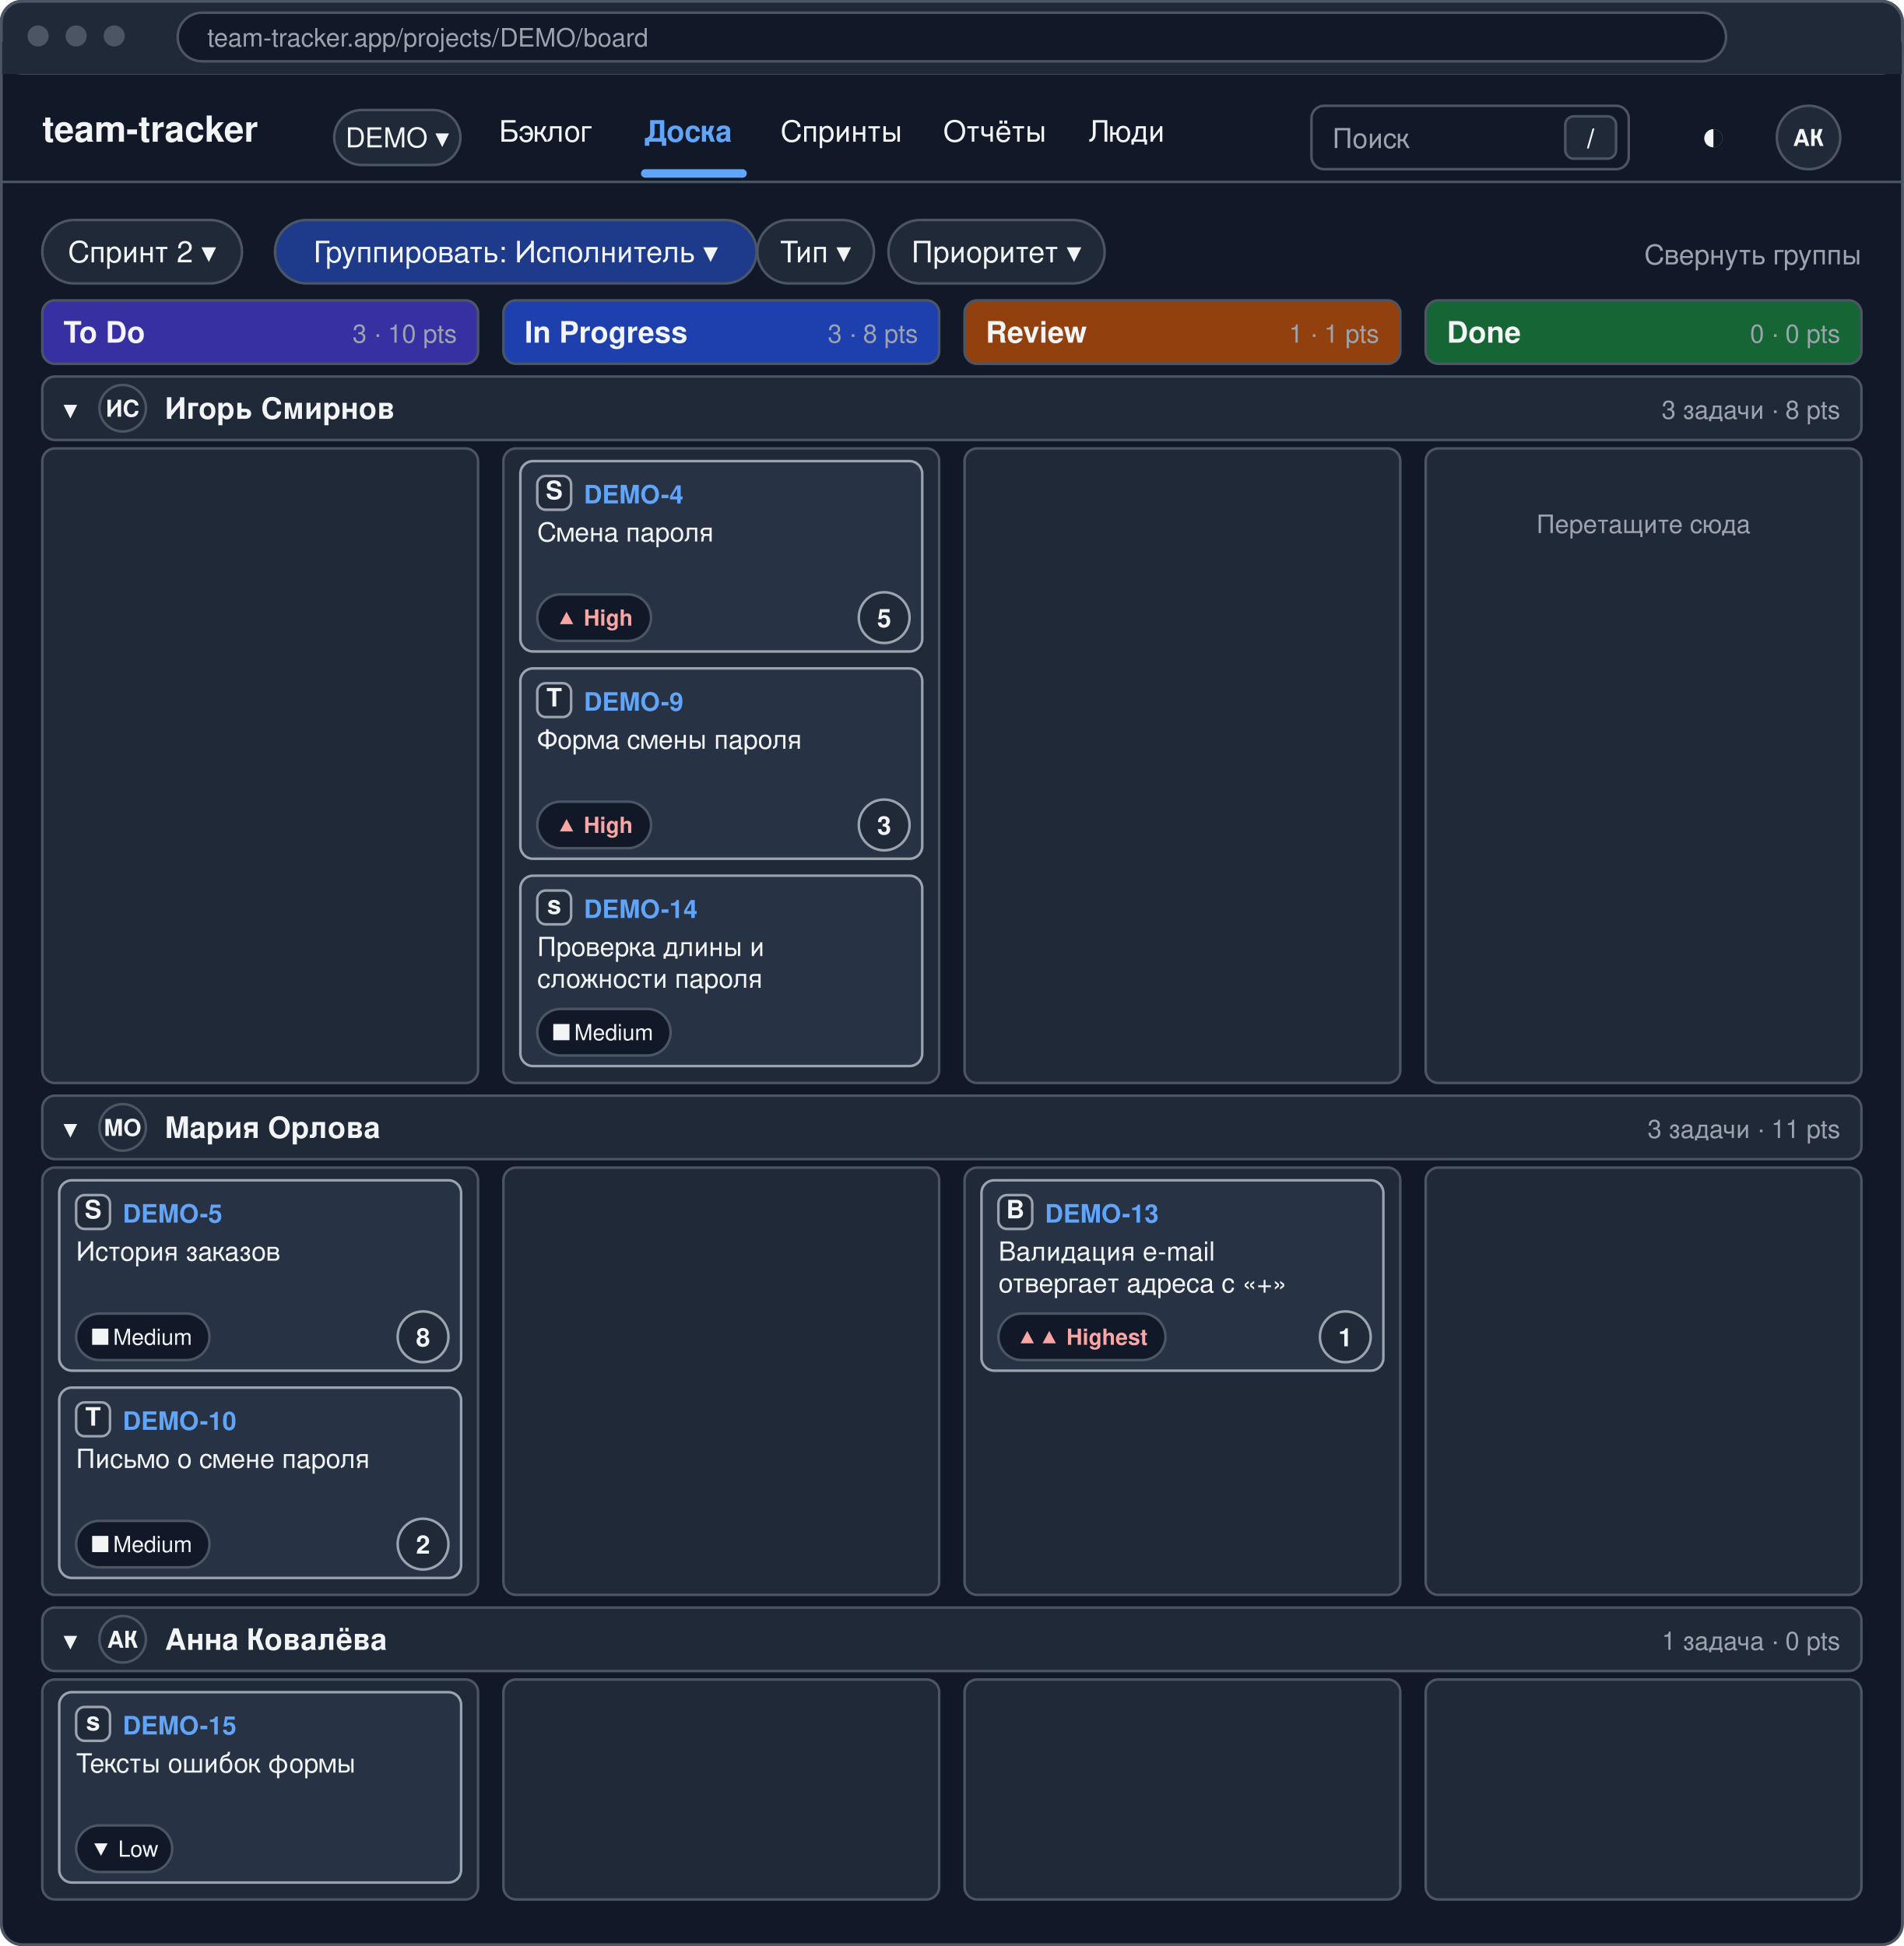
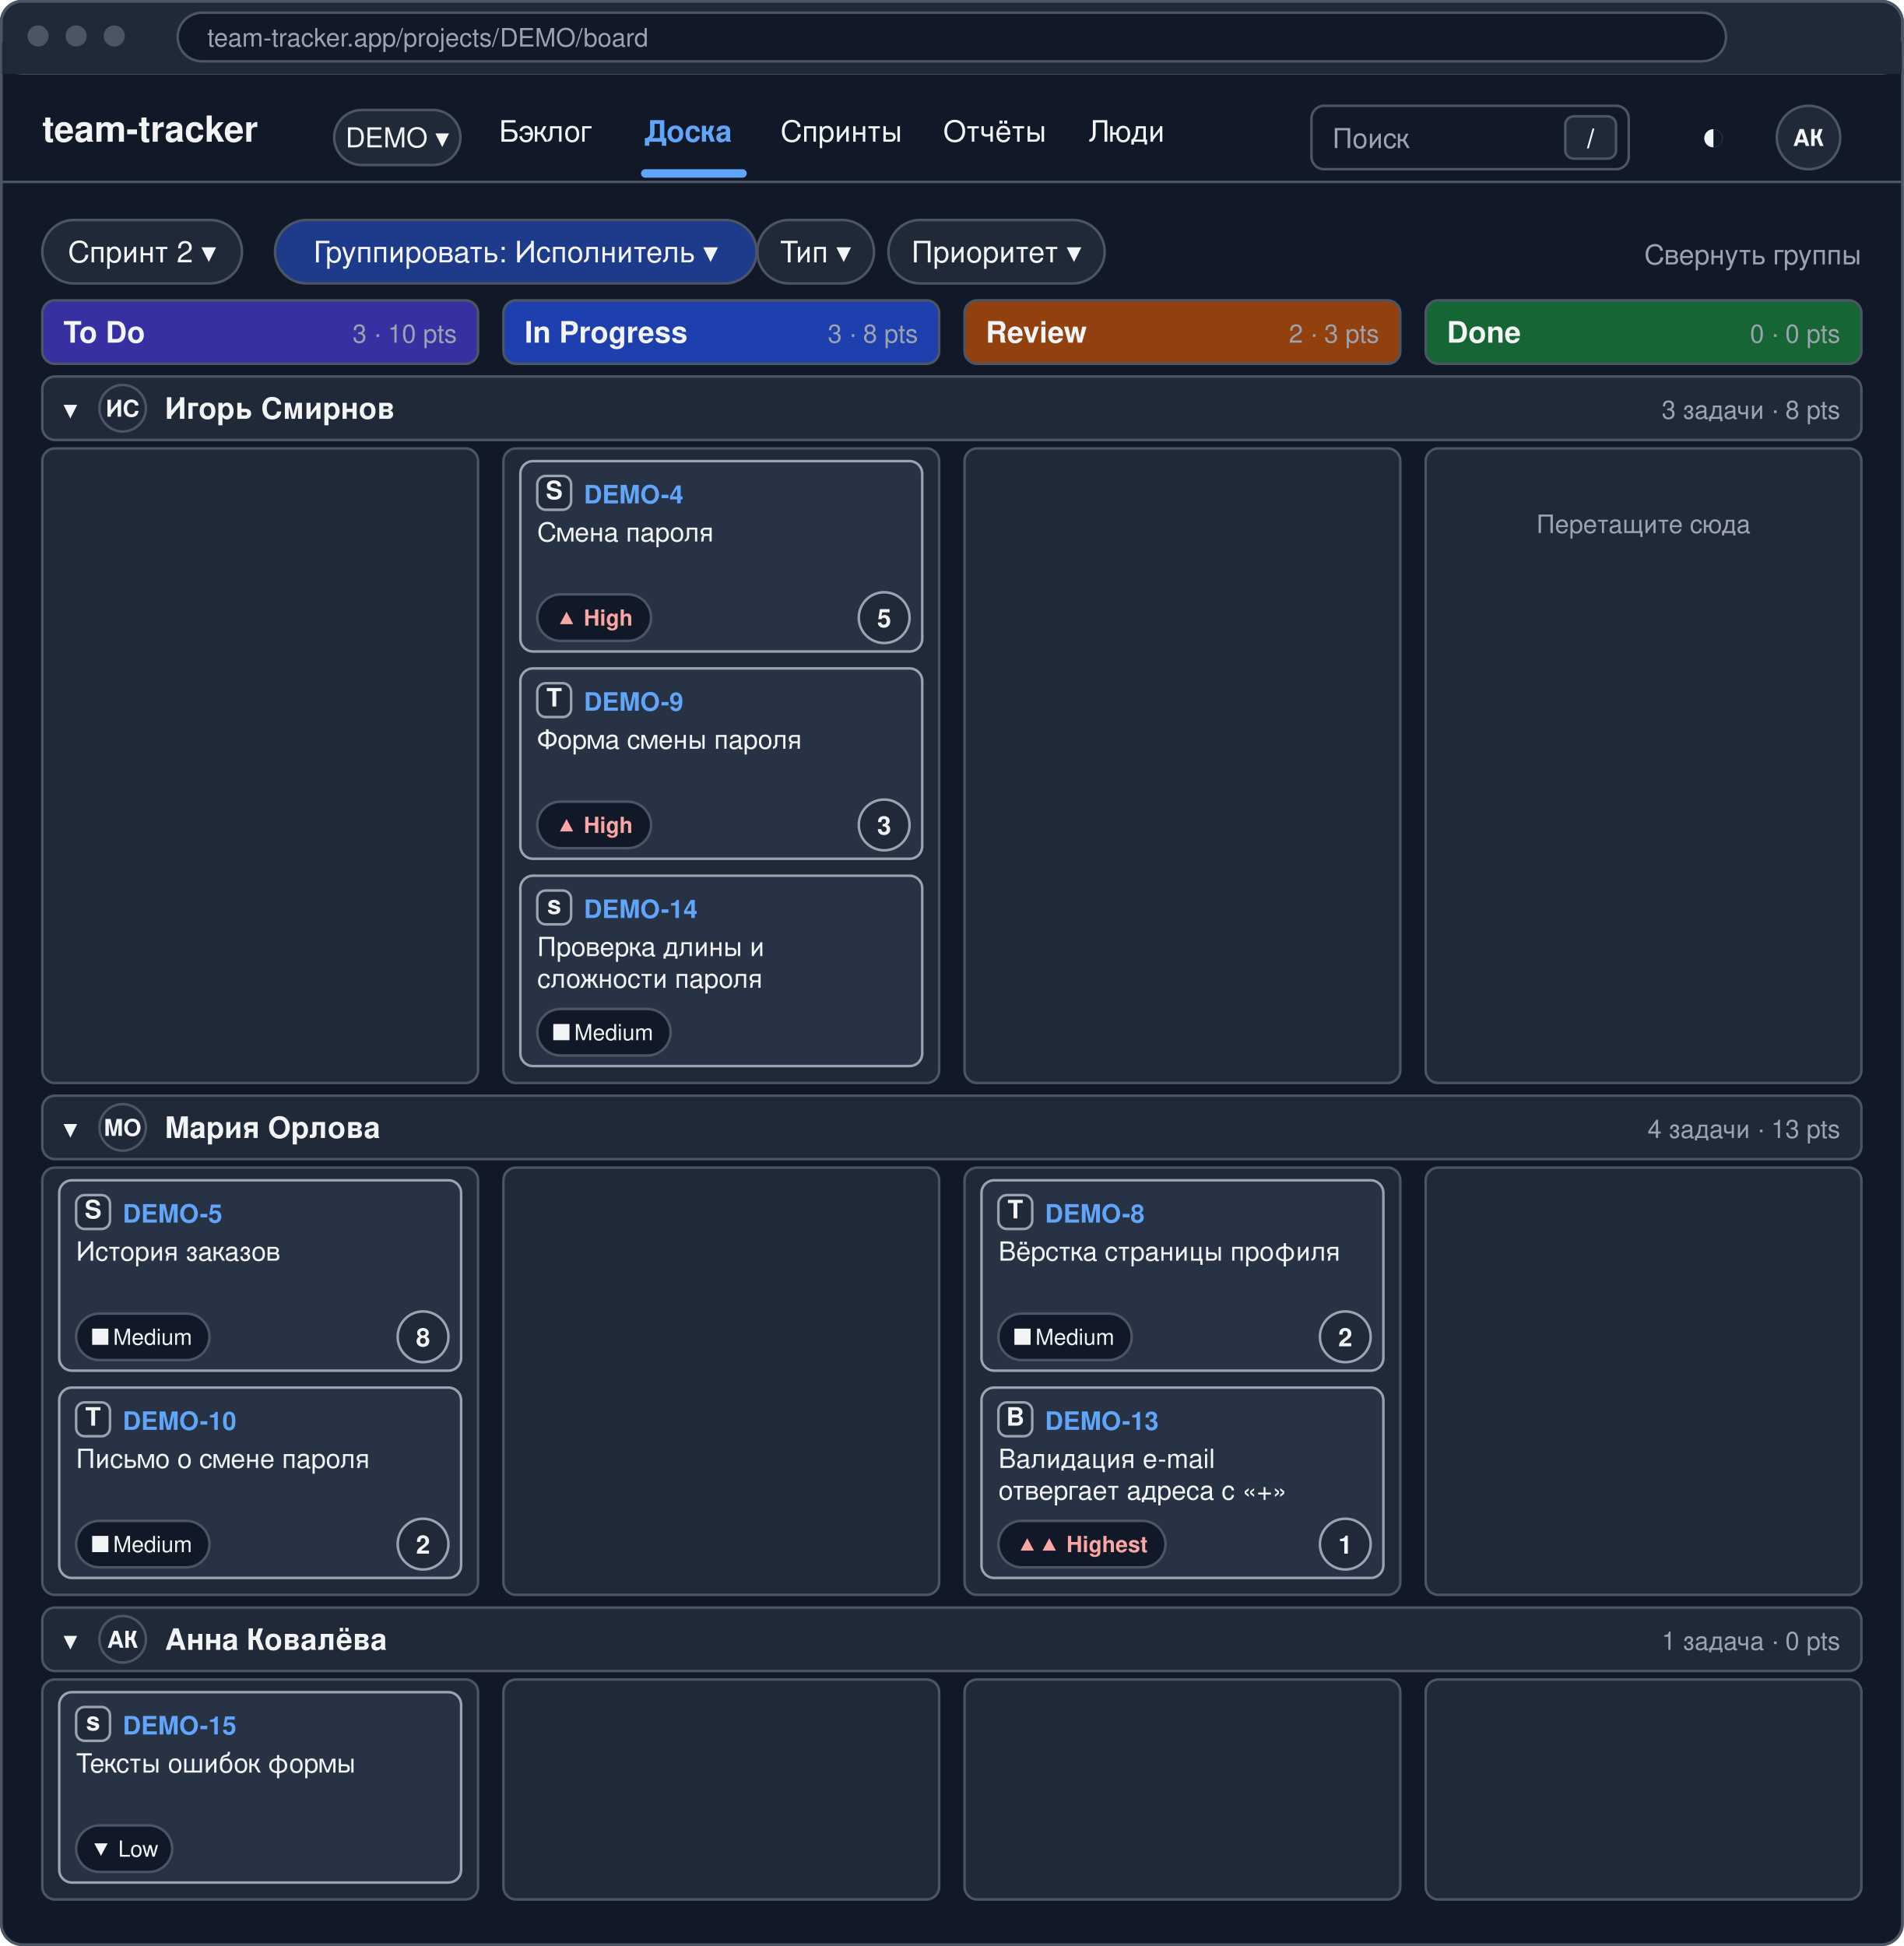
<svg xmlns="http://www.w3.org/2000/svg" width="900" height="920" viewBox="0 0 900 920" font-family="Helvetica, Arial, 'Segoe UI', 'DejaVu Sans', sans-serif" role="img" aria-label="Экран «Доска», тёмная тема">
  <rect width="900" height="920" fill="#ffffff" />
  <rect x="0.6" y="0.6" width="898.8" height="918.8" rx="10" fill="#111827" stroke="#4b5563" stroke-width="1.4" />
  <rect x="0.6" y="0.6" width="898.8" height="34" rx="10" fill="#1f2937" stroke="#4b5563" stroke-width="1.4" />
  <rect x="1" y="20" width="898" height="15" rx="0" fill="#1f2937" />
  <circle cx="18" cy="17" r="5" fill="#4b5563" />
  <circle cx="36" cy="17" r="5" fill="#4b5563" />
  <circle cx="54" cy="17" r="5" fill="#4b5563" />
  <rect x="84" y="6" width="732" height="23" rx="11.5" fill="#111827" stroke="#4b5563" stroke-width="1.2" />
  <text x="98" y="22" text-anchor="start" font-size="12" fill="#9ca3af">team-tracker.app/projects/DEMO/board</text>
  <line x1="1" y1="86" x2="899" y2="86" stroke="#4b5563" stroke-width="1.2" />
  <text x="20" y="67" text-anchor="start" font-size="17" font-weight="bold" fill="#f3f4f6">team-tracker</text>
  <rect x="158" y="52" width="59.68" height="26" rx="13.0" fill="#1f2937" stroke="#4b5563" stroke-width="1.2" />
  <text x="187.84" y="69.68" text-anchor="middle" font-size="13" fill="#f3f4f6">DEMO ▾</text>
  <text x="236" y="67" text-anchor="start" font-size="14" fill="#f3f4f6">Бэклог</text>
  <text x="305.04" y="67" text-anchor="start" font-size="14" font-weight="bold" fill="#60a5fa">Доска</text>
  <rect x="303.04" y="80" width="50.0" height="4" rx="2" fill="#60a5fa" />
  <text x="369.04" y="67" text-anchor="start" font-size="14" fill="#f3f4f6">Спринты</text>
  <text x="445.92" y="67" text-anchor="start" font-size="14" fill="#f3f4f6">Отчёты</text>
  <text x="514.96" y="67" text-anchor="start" font-size="14" fill="#f3f4f6">Люди</text>
  <rect x="620" y="50" width="150" height="30" rx="6" fill="#111827" stroke="#4b5563" stroke-width="1.2" />
  <text x="630" y="70" text-anchor="start" font-size="13" fill="#9ca3af">Поиск</text>
  <rect x="740" y="55" width="24" height="20" rx="4" fill="#1f2937" stroke="#4b5563" stroke-width="1.2" />
  <text x="752" y="70" text-anchor="middle" font-size="13" font-weight="bold" fill="#f3f4f6">/</text>
  <text x="810" y="71" text-anchor="middle" font-size="20" fill="#f3f4f6">◐</text>
  <circle cx="855" cy="65" r="15" fill="#1f2937" stroke="#4b5563" stroke-width="1.2" />
  <text x="855" y="69" text-anchor="middle" font-size="11" font-weight="bold" fill="#f3f4f6">АК</text>
  <rect x="20" y="104" width="94.4" height="30" rx="15.0" fill="#1f2937" stroke="#4b5563" stroke-width="1.2" />
  <text x="67.2" y="124.04" text-anchor="middle" font-size="14" fill="#f3f4f6">Спринт 2 ▾</text>
  <rect x="130" y="104" width="227.68" height="30" rx="15.0" fill="#1e3a8a" stroke="#4b5563" stroke-width="1.2" />
  <text x="243.84" y="124.04" text-anchor="middle" font-size="14" fill="#f3f4f6">Группировать: Исполнитель ▾</text>
  <rect x="358" y="104" width="55.2" height="30" rx="15.0" fill="#1f2937" stroke="#4b5563" stroke-width="1.2" />
  <text x="385.6" y="124.04" text-anchor="middle" font-size="14" fill="#f3f4f6">Тип ▾</text>
  <rect x="420" y="104" width="102.24" height="30" rx="15.0" fill="#1f2937" stroke="#4b5563" stroke-width="1.2" />
  <text x="471.12" y="124.04" text-anchor="middle" font-size="14" fill="#f3f4f6">Приоритет ▾</text>
  <text x="880" y="125" text-anchor="end" font-size="13" fill="#9ca3af">Свернуть группы</text>
  <rect x="20" y="142" width="206" height="30" rx="6" fill="#3730a3" stroke="#4b5563" stroke-width="1.2" />
  <text x="30" y="162" text-anchor="start" font-size="14" font-weight="bold" fill="#f3f4f6">To Do</text>
  <text x="216" y="162" text-anchor="end" font-size="12" fill="#9ca3af">3 · 10 pts</text>
  <rect x="238" y="142" width="206" height="30" rx="6" fill="#1e40af" stroke="#4b5563" stroke-width="1.2" />
  <text x="248" y="162" text-anchor="start" font-size="14" font-weight="bold" fill="#f3f4f6">In Progress</text>
  <text x="434" y="162" text-anchor="end" font-size="12" fill="#9ca3af">3 · 8 pts</text>
  <rect x="456" y="142" width="206" height="30" rx="6" fill="#92400e" stroke="#4b5563" stroke-width="1.2" />
  <text x="466" y="162" text-anchor="start" font-size="14" font-weight="bold" fill="#f3f4f6">Review</text>
-   <text x="652" y="162" text-anchor="end" font-size="12" fill="#9ca3af">1 · 1 pts</text>
+   <text x="652" y="162" text-anchor="end" font-size="12" fill="#9ca3af">2 · 3 pts</text>
  <rect x="674" y="142" width="206" height="30" rx="6" fill="#166534" stroke="#4b5563" stroke-width="1.2" />
  <text x="684" y="162" text-anchor="start" font-size="14" font-weight="bold" fill="#f3f4f6">Done</text>
  <text x="870" y="162" text-anchor="end" font-size="12" fill="#9ca3af">0 · 0 pts</text>
  <rect x="20" y="178" width="860" height="30" rx="6" fill="#1f2937" stroke="#4b5563" stroke-width="1.2" />
  <text x="30" y="198" text-anchor="start" font-size="13" fill="#f3f4f6">▾</text>
  <circle cx="58" cy="193" r="11" fill="#1f2937" stroke="#4b5563" stroke-width="1.2" />
  <text x="58" y="197" text-anchor="middle" font-size="11" font-weight="bold" fill="#f3f4f6">ИС</text>
  <text x="78" y="198" text-anchor="start" font-size="14" font-weight="bold" fill="#f3f4f6">Игорь Смирнов</text>
  <text x="870" y="198" text-anchor="end" font-size="12" fill="#9ca3af">3 задачи · 8 pts</text>
  <rect x="20" y="212" width="206" height="300" rx="6" fill="#1f2937" stroke="#4b5563" stroke-width="1.2" />
  <rect x="238" y="212" width="206" height="300" rx="6" fill="#1f2937" stroke="#4b5563" stroke-width="1.2" />
  <rect x="246" y="218" width="190" height="90" rx="6" fill="#273244" stroke="#9ca3af" stroke-width="1.2" />
  <rect x="254" y="225" width="16" height="16" rx="4" fill="#1f2937" stroke="#9ca3af" stroke-width="1.2" />
  <text x="262.0" y="236" text-anchor="middle" font-size="12" font-weight="bold" fill="#f3f4f6">S</text>
  <text x="276" y="238" text-anchor="start" font-size="12" font-weight="bold" fill="#60a5fa">DEMO-4</text>
  <text x="254" y="256" text-anchor="start" font-size="12.5" fill="#f3f4f6">Смена пароля</text>
  <rect x="254" y="281" width="53.8" height="22" rx="11.0" fill="#111827" stroke="#4b5563" stroke-width="1.2" />
  <text x="280.9" y="295.78" text-anchor="middle" font-size="10.5" font-weight="bold" fill="#fca5a5">▲ High</text>
  <circle cx="418" cy="292" r="12" fill="#1f2937" stroke="#9ca3af" stroke-width="1.2" />
  <text x="418" y="296.5" text-anchor="middle" font-size="12" font-weight="bold" fill="#f3f4f6">5</text>
  <rect x="246" y="316" width="190" height="90" rx="6" fill="#273244" stroke="#9ca3af" stroke-width="1.2" />
  <rect x="254" y="323" width="16" height="16" rx="4" fill="#1f2937" stroke="#9ca3af" stroke-width="1.2" />
  <text x="262.0" y="334" text-anchor="middle" font-size="12" font-weight="bold" fill="#f3f4f6">T</text>
  <text x="276" y="336" text-anchor="start" font-size="12" font-weight="bold" fill="#60a5fa">DEMO-9</text>
  <text x="254" y="354" text-anchor="start" font-size="12.5" fill="#f3f4f6">Форма смены пароля</text>
  <rect x="254" y="379" width="53.8" height="22" rx="11.0" fill="#111827" stroke="#4b5563" stroke-width="1.2" />
  <text x="280.9" y="393.78" text-anchor="middle" font-size="10.5" font-weight="bold" fill="#fca5a5">▲ High</text>
  <circle cx="418" cy="390" r="12" fill="#1f2937" stroke="#9ca3af" stroke-width="1.2" />
  <text x="418" y="394.5" text-anchor="middle" font-size="12" font-weight="bold" fill="#f3f4f6">3</text>
  <rect x="246" y="414" width="190" height="90" rx="6" fill="#273244" stroke="#9ca3af" stroke-width="1.2" />
  <rect x="254" y="421" width="16" height="16" rx="4" fill="#1f2937" stroke="#9ca3af" stroke-width="1.2" />
  <text x="262.0" y="432" text-anchor="middle" font-size="12" font-weight="bold" fill="#f3f4f6">s</text>
  <text x="276" y="434" text-anchor="start" font-size="12" font-weight="bold" fill="#60a5fa">DEMO-14</text>
  <text x="254" y="452" text-anchor="start" font-size="12.5" fill="#f3f4f6">Проверка длины и</text>
  <text x="254" y="467" text-anchor="start" font-size="12.5" fill="#f3f4f6">сложности пароля</text>
  <rect x="254" y="477" width="63.04" height="22" rx="11.0" fill="#111827" stroke="#4b5563" stroke-width="1.2" />
  <text x="285.52" y="491.78" text-anchor="middle" font-size="10.5" fill="#f3f4f6">■ Medium</text>
  <rect x="456" y="212" width="206" height="300" rx="6" fill="#1f2937" stroke="#4b5563" stroke-width="1.2" />
  <rect x="674" y="212" width="206" height="300" rx="6" fill="#1f2937" stroke="#4b5563" stroke-width="1.2" />
  <text x="777.0" y="252" text-anchor="middle" font-size="12" fill="#9ca3af">Перетащите сюда</text>
  <rect x="20" y="518" width="860" height="30" rx="6" fill="#1f2937" stroke="#4b5563" stroke-width="1.2" />
  <text x="30" y="538" text-anchor="start" font-size="13" fill="#f3f4f6">▾</text>
  <circle cx="58" cy="533" r="11" fill="#1f2937" stroke="#4b5563" stroke-width="1.2" />
  <text x="58" y="537" text-anchor="middle" font-size="11" font-weight="bold" fill="#f3f4f6">МО</text>
  <text x="78" y="538" text-anchor="start" font-size="14" font-weight="bold" fill="#f3f4f6">Мария Орлова</text>
-   <text x="870" y="538" text-anchor="end" font-size="12" fill="#9ca3af">3 задачи · 11 pts</text>
+   <text x="870" y="538" text-anchor="end" font-size="12" fill="#9ca3af">4 задачи · 13 pts</text>
  <rect x="20" y="552" width="206" height="202" rx="6" fill="#1f2937" stroke="#4b5563" stroke-width="1.2" />
  <rect x="28" y="558" width="190" height="90" rx="6" fill="#273244" stroke="#9ca3af" stroke-width="1.2" />
  <rect x="36" y="565" width="16" height="16" rx="4" fill="#1f2937" stroke="#9ca3af" stroke-width="1.2" />
  <text x="44.0" y="576" text-anchor="middle" font-size="12" font-weight="bold" fill="#f3f4f6">S</text>
  <text x="58" y="578" text-anchor="start" font-size="12" font-weight="bold" fill="#60a5fa">DEMO-5</text>
  <text x="36" y="596" text-anchor="start" font-size="12.5" fill="#f3f4f6">История заказов</text>
  <rect x="36" y="621" width="63.04" height="22" rx="11.0" fill="#111827" stroke="#4b5563" stroke-width="1.2" />
  <text x="67.52" y="635.78" text-anchor="middle" font-size="10.5" fill="#f3f4f6">■ Medium</text>
  <circle cx="200" cy="632" r="12" fill="#1f2937" stroke="#9ca3af" stroke-width="1.2" />
  <text x="200" y="636.5" text-anchor="middle" font-size="12" font-weight="bold" fill="#f3f4f6">8</text>
  <rect x="28" y="656" width="190" height="90" rx="6" fill="#273244" stroke="#9ca3af" stroke-width="1.2" />
  <rect x="36" y="663" width="16" height="16" rx="4" fill="#1f2937" stroke="#9ca3af" stroke-width="1.2" />
  <text x="44.0" y="674" text-anchor="middle" font-size="12" font-weight="bold" fill="#f3f4f6">T</text>
  <text x="58" y="676" text-anchor="start" font-size="12" font-weight="bold" fill="#60a5fa">DEMO-10</text>
  <text x="36" y="694" text-anchor="start" font-size="12.5" fill="#f3f4f6">Письмо о смене пароля</text>
  <rect x="36" y="719" width="63.04" height="22" rx="11.0" fill="#111827" stroke="#4b5563" stroke-width="1.2" />
  <text x="67.52" y="733.78" text-anchor="middle" font-size="10.5" fill="#f3f4f6">■ Medium</text>
  <circle cx="200" cy="730" r="12" fill="#1f2937" stroke="#9ca3af" stroke-width="1.2" />
  <text x="200" y="734.5" text-anchor="middle" font-size="12" font-weight="bold" fill="#f3f4f6">2</text>
  <rect x="238" y="552" width="206" height="202" rx="6" fill="#1f2937" stroke="#4b5563" stroke-width="1.2" />
  <rect x="456" y="552" width="206" height="202" rx="6" fill="#1f2937" stroke="#4b5563" stroke-width="1.2" />
  <rect x="464" y="558" width="190" height="90" rx="6" fill="#273244" stroke="#9ca3af" stroke-width="1.2" />
  <rect x="472" y="565" width="16" height="16" rx="4" fill="#1f2937" stroke="#9ca3af" stroke-width="1.2" />
-   <text x="480.0" y="576" text-anchor="middle" font-size="12" font-weight="bold" fill="#f3f4f6">B</text>
-   <text x="494" y="578" text-anchor="start" font-size="12" font-weight="bold" fill="#60a5fa">DEMO-13</text>
-   <text x="472" y="596" text-anchor="start" font-size="12.5" fill="#f3f4f6">Валидация e-mail</text>
-   <text x="472" y="611" text-anchor="start" font-size="12.5" fill="#f3f4f6">отвергает адреса с «+»</text>
-   <rect x="472" y="621" width="79.0" height="22" rx="11.0" fill="#111827" stroke="#4b5563" stroke-width="1.2" />
-   <text x="511.5" y="635.78" text-anchor="middle" font-size="10.5" font-weight="bold" fill="#fca5a5">▲▲ Highest</text>
+   <text x="480.0" y="576" text-anchor="middle" font-size="12" font-weight="bold" fill="#f3f4f6">T</text>
+   <text x="494" y="578" text-anchor="start" font-size="12" font-weight="bold" fill="#60a5fa">DEMO-8</text>
+   <text x="472" y="596" text-anchor="start" font-size="12.5" fill="#f3f4f6">Вёрстка страницы профиля</text>
+   <rect x="472" y="621" width="63.04" height="22" rx="11.0" fill="#111827" stroke="#4b5563" stroke-width="1.2" />
+   <text x="503.52" y="635.78" text-anchor="middle" font-size="10.5" fill="#f3f4f6">■ Medium</text>
  <circle cx="636" cy="632" r="12" fill="#1f2937" stroke="#9ca3af" stroke-width="1.2" />
-   <text x="636" y="636.5" text-anchor="middle" font-size="12" font-weight="bold" fill="#f3f4f6">1</text>
+   <text x="636" y="636.5" text-anchor="middle" font-size="12" font-weight="bold" fill="#f3f4f6">2</text>
+   <rect x="464" y="656" width="190" height="90" rx="6" fill="#273244" stroke="#9ca3af" stroke-width="1.2" />
+   <rect x="472" y="663" width="16" height="16" rx="4" fill="#1f2937" stroke="#9ca3af" stroke-width="1.2" />
+   <text x="480.0" y="674" text-anchor="middle" font-size="12" font-weight="bold" fill="#f3f4f6">B</text>
+   <text x="494" y="676" text-anchor="start" font-size="12" font-weight="bold" fill="#60a5fa">DEMO-13</text>
+   <text x="472" y="694" text-anchor="start" font-size="12.5" fill="#f3f4f6">Валидация e-mail</text>
+   <text x="472" y="709" text-anchor="start" font-size="12.5" fill="#f3f4f6">отвергает адреса с «+»</text>
+   <rect x="472" y="719" width="79.0" height="22" rx="11.0" fill="#111827" stroke="#4b5563" stroke-width="1.2" />
+   <text x="511.5" y="733.78" text-anchor="middle" font-size="10.5" font-weight="bold" fill="#fca5a5">▲▲ Highest</text>
+   <circle cx="636" cy="730" r="12" fill="#1f2937" stroke="#9ca3af" stroke-width="1.2" />
+   <text x="636" y="734.5" text-anchor="middle" font-size="12" font-weight="bold" fill="#f3f4f6">1</text>
  <rect x="674" y="552" width="206" height="202" rx="6" fill="#1f2937" stroke="#4b5563" stroke-width="1.2" />
  <rect x="20" y="760" width="860" height="30" rx="6" fill="#1f2937" stroke="#4b5563" stroke-width="1.2" />
  <text x="30" y="780" text-anchor="start" font-size="13" fill="#f3f4f6">▾</text>
  <circle cx="58" cy="775" r="11" fill="#1f2937" stroke="#4b5563" stroke-width="1.2" />
  <text x="58" y="779" text-anchor="middle" font-size="11" font-weight="bold" fill="#f3f4f6">АК</text>
  <text x="78" y="780" text-anchor="start" font-size="14" font-weight="bold" fill="#f3f4f6">Анна Ковалёва</text>
  <text x="870" y="780" text-anchor="end" font-size="12" fill="#9ca3af">1 задача · 0 pts</text>
  <rect x="20" y="794" width="206" height="104" rx="6" fill="#1f2937" stroke="#4b5563" stroke-width="1.2" />
  <rect x="28" y="800" width="190" height="90" rx="6" fill="#273244" stroke="#9ca3af" stroke-width="1.2" />
  <rect x="36" y="807" width="16" height="16" rx="4" fill="#1f2937" stroke="#9ca3af" stroke-width="1.2" />
  <text x="44.0" y="818" text-anchor="middle" font-size="12" font-weight="bold" fill="#f3f4f6">s</text>
  <text x="58" y="820" text-anchor="start" font-size="12" font-weight="bold" fill="#60a5fa">DEMO-15</text>
  <text x="36" y="838" text-anchor="start" font-size="12.5" fill="#f3f4f6">Тексты ошибок формы</text>
  <rect x="36" y="863" width="45.4" height="22" rx="11.0" fill="#111827" stroke="#4b5563" stroke-width="1.2" />
  <text x="58.7" y="877.78" text-anchor="middle" font-size="10.5" fill="#f3f4f6">▼ Low</text>
  <rect x="238" y="794" width="206" height="104" rx="6" fill="#1f2937" stroke="#4b5563" stroke-width="1.2" />
  <rect x="456" y="794" width="206" height="104" rx="6" fill="#1f2937" stroke="#4b5563" stroke-width="1.2" />
  <rect x="674" y="794" width="206" height="104" rx="6" fill="#1f2937" stroke="#4b5563" stroke-width="1.2" />
</svg>
